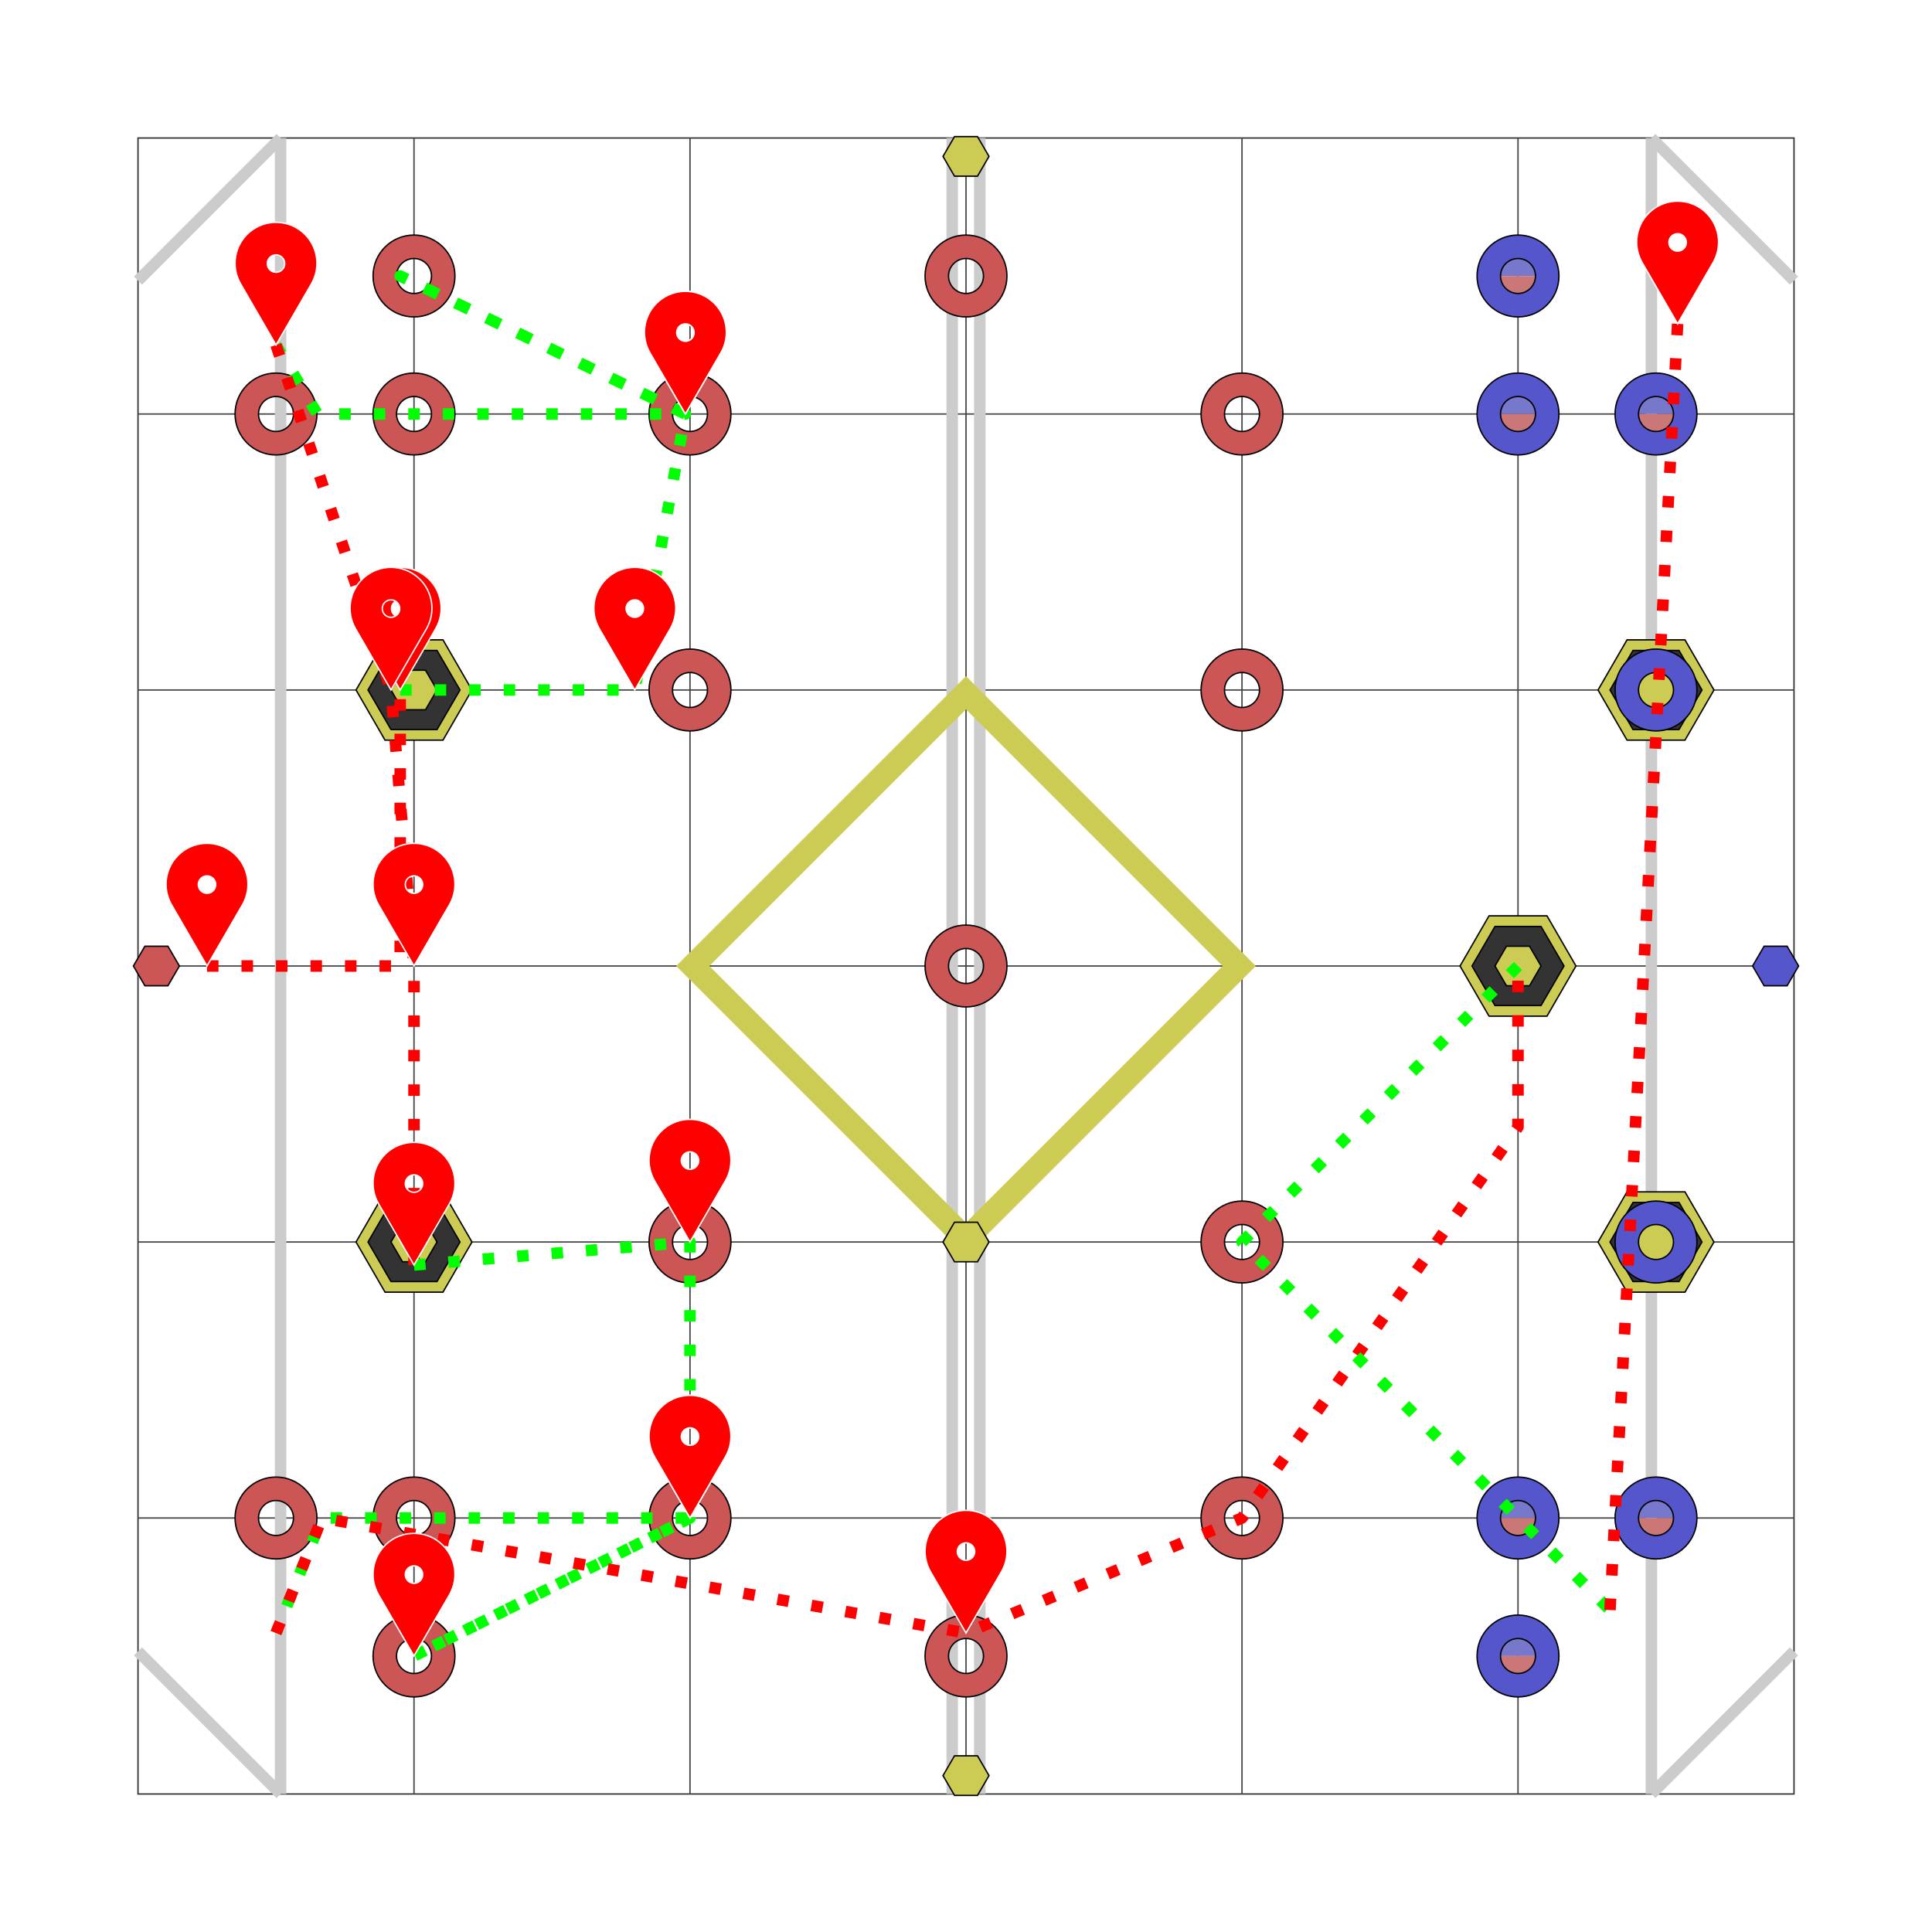
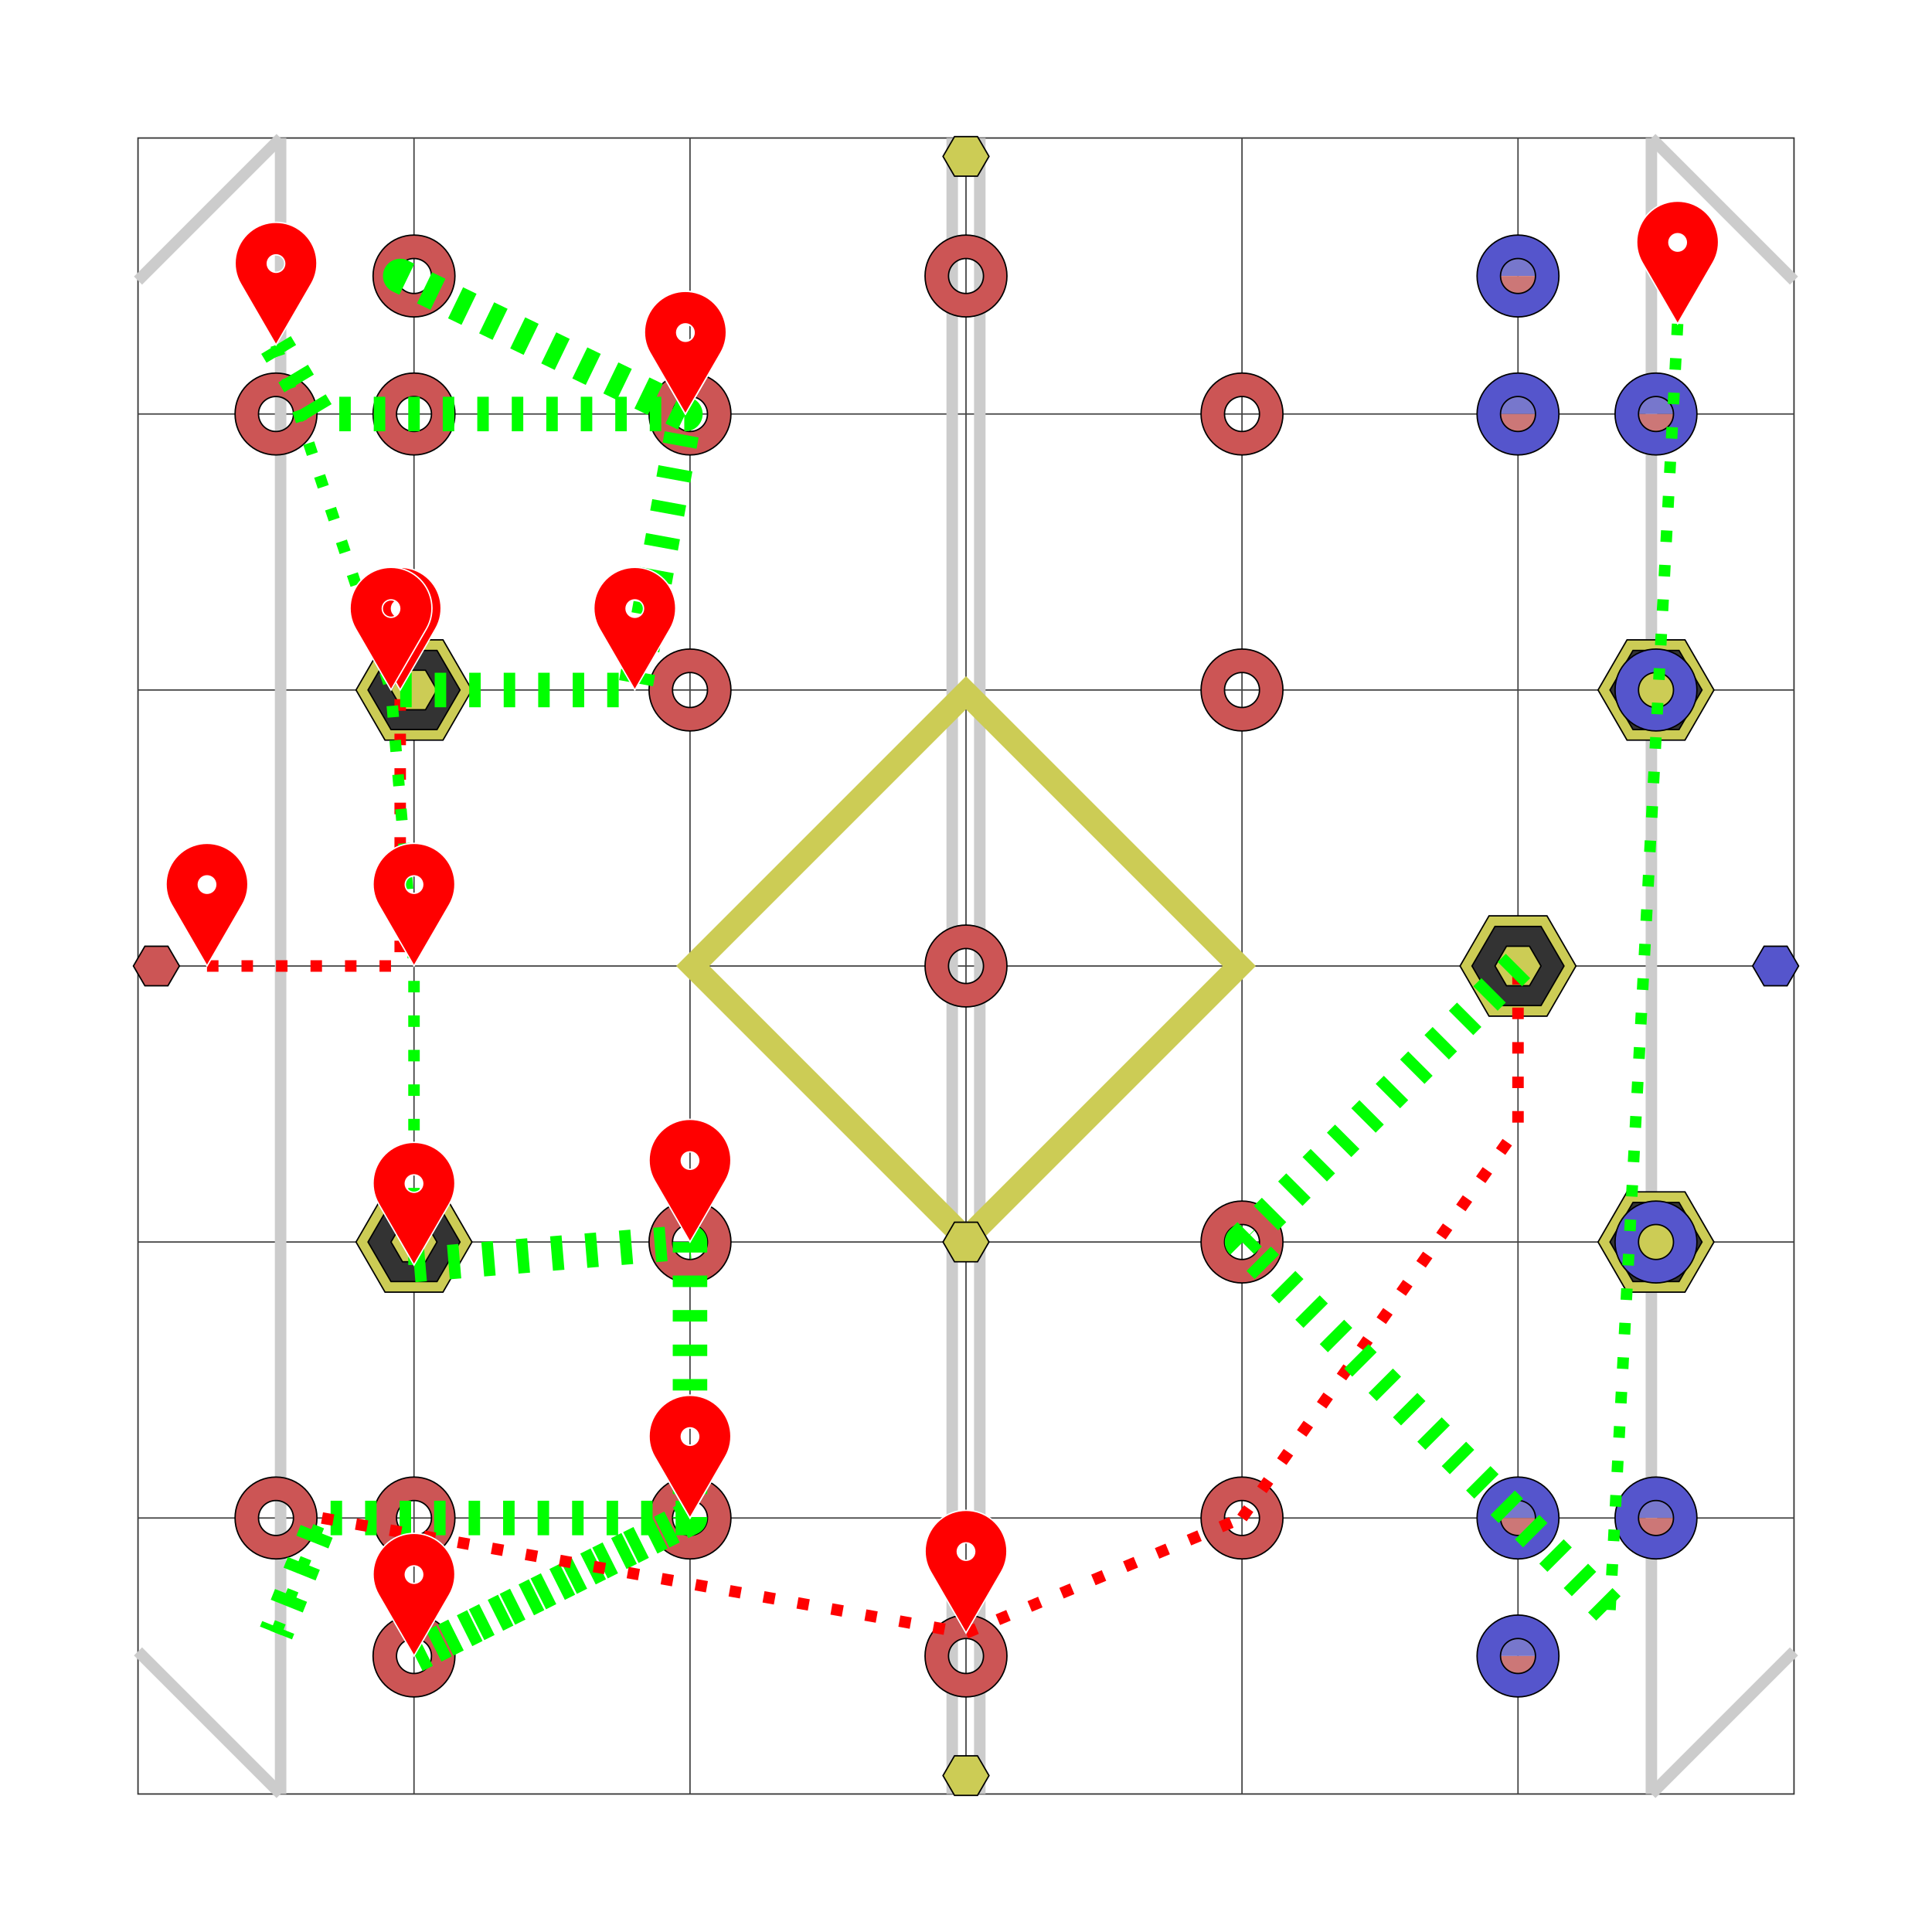
<svg xmlns="http://www.w3.org/2000/svg" version="1.1" width="600" height="600" viewBox="-2100 -2100 4200 4200">
  <g transform="scale(1, -1)">
    <rect x="-2100" y="-2100" width="4200" height="4200" fill="#ffffff" />
    <rect x="-1800" y="-1800" width="3600" height="3600" fill="none" stroke="#333333" stroke-width="3" />
    <line x1="-1800" y1="-1200" x2="1800" y2="-1200" stroke="#444444" stroke-width="3" />
    <line x1="-1800" y1="-600" x2="1800" y2="-600" stroke="#444444" stroke-width="3" />
    <line x1="-1800" y1="0" x2="1800" y2="0" stroke="#444444" stroke-width="3" />
    <line x1="-1800" y1="600" x2="1800" y2="600" stroke="#444444" stroke-width="3" />
    <line x1="-1800" y1="1200" x2="1800" y2="1200" stroke="#444444" stroke-width="3" />
    <line x1="-1200" y1="-1800" x2="-1200" y2="1800" stroke="#444444" stroke-width="3" />
    <line x1="-600" y1="-1800" x2="-600" y2="1800" stroke="#444444" stroke-width="3" />
    <line x1="0" y1="-1800" x2="0" y2="1800" stroke="#444444" stroke-width="3" />
    <line x1="600" y1="-1800" x2="600" y2="1800" stroke="#444444" stroke-width="3" />
    <line x1="1200" y1="-1800" x2="1200" y2="1800" stroke="#444444" stroke-width="3" />
    <line x1="-1490" y1="-1800" x2="-1490" y2="1800" stroke="#cccccc" stroke-width="25" />
    <line x1="-30" y1="-1800" x2="-30" y2="1800" stroke="#cccccc" stroke-width="25" />
    <line x1="30" y1="-1800" x2="30" y2="1800" stroke="#cccccc" stroke-width="25" />
    <line x1="1490" y1="-1800" x2="1490" y2="1800" stroke="#cccccc" stroke-width="25" />
    <line x1="-1800" y1="-1490" x2="-1490" y2="-1800" stroke="#cccccc" stroke-width="25" />
    <line x1="1800" y1="-1490" x2="1490" y2="-1800" stroke="#cccccc" stroke-width="25" />
    <line x1="-1800" y1="1490" x2="-1490" y2="1800" stroke="#cccccc" stroke-width="25" />
    <line x1="1800" y1="1490" x2="1490" y2="1800" stroke="#cccccc" stroke-width="25" />
    <rect x="-420" y="-420" width="840" height="840" transform="rotate(45)" stroke="#cccc55" fill="none" stroke-width="51" />
    <polygon points="-1710,0 -1735,43 -1785,43 -1810,0 -1785,-43 -1735,-43" fill="#cc5555" stroke="#000000" stroke-width="3" />
    <polygon points="1810,0 1785,43 1735,43 1710,0 1735,-43 1785,-43" fill="#5555cc" stroke="#000000" stroke-width="3" />
    <polygon points="50,1760 25,1803 -25,1803 -50,1760 -25,1717 25,1717" fill="#cccc55" stroke="#000000" stroke-width="3" />
    <polygon points="50,-600 25,-557 -25,-557 -50,-600 -25,-643 25,-643" fill="#cccc55" stroke="#000000" stroke-width="3" />
    <polygon points="50,-1760 25,-1717 -25,-1717 -50,-1760 -25,-1803 25,-1803" fill="#cccc55" stroke="#000000" stroke-width="3" />
    <polygon points="-1074,600 -1137,709 -1263,709 -1326,600 -1263,491 -1137,491" fill="#cccc55" stroke="#000000" stroke-width="3" />
    <polygon points="-1100,600 -1150,686 -1250,686 -1300,600 -1250,514 -1150,514" fill="#333333" stroke="#000000" stroke-width="3" />
    <polygon points="-1150,600 -1175,643 -1225,643 -1250,600 -1225,557 -1175,557" fill="#cccc55" stroke="#000000" stroke-width="3" />
    <polygon points="1626,600 1563,709 1437,709 1374,600 1437,491 1563,491" fill="#cccc55" stroke="#000000" stroke-width="3" />
    <polygon points="1600,600 1550,686 1450,686 1400,600 1450,514 1550,514" fill="#333333" stroke="#000000" stroke-width="3" />
    <polygon points="1550,600 1525,643 1475,643 1450,600 1475,557 1525,557" fill="#cccc55" stroke="#000000" stroke-width="3" />
    <polygon points="1326,0 1263,109 1137,109 1074,0 1137,-109 1263,-109" fill="#cccc55" stroke="#000000" stroke-width="3" />
    <polygon points="1300,0 1250,86 1150,86 1100,0 1150,-86 1250,-86" fill="#333333" stroke="#000000" stroke-width="3" />
    <polygon points="1250,0 1225,43 1175,43 1150,0 1175,-43 1225,-43" fill="#cccc55" stroke="#000000" stroke-width="3" />
    <polygon points="-1074,-600 -1137,-491 -1263,-491 -1326,-600 -1263,-709 -1137,-709" fill="#cccc55" stroke="#000000" stroke-width="3" />
    <polygon points="-1100,-600 -1150,-514 -1250,-514 -1300,-600 -1250,-686 -1150,-686" fill="#333333" stroke="#000000" stroke-width="3" />
    <polygon points="-1150,-600 -1175,-557 -1225,-557 -1250,-600 -1225,-643 -1175,-643" fill="#cccc55" stroke="#000000" stroke-width="3" />
    <polygon points="1626,-600 1563,-491 1437,-491 1374,-600 1437,-709 1563,-709" fill="#cccc55" stroke="#000000" stroke-width="3" />
    <polygon points="1600,-600 1550,-514 1450,-514 1400,-600 1450,-686 1550,-686" fill="#333333" stroke="#000000" stroke-width="3" />
    <polygon points="1550,-600 1525,-557 1475,-557 1450,-600 1475,-643 1525,-643" fill="#cccc55" stroke="#000000" stroke-width="3" />
    <path d="M 1111,1500 a 89,89 0 1,0 178,0" fill="#7777cc" />
    <path d="M 1111,1500 a 89,89 0 1,1 178,0" fill="#cc7777" />
    <path d="M 1111,1500 a 89 89 0 0 0 178 0 a 89 89 0 0 0 -178 0 z m 51 0 a 38 38 0 0 0 76 0 a 38 38 0 0 0 -76 0 z" fill="#5555cc" stroke="#000000" stroke-width="3" fill-rule="evenodd" />
    <path d="M 1111,1200 a 89,89 0 1,0 178,0" fill="#7777cc" />
    <path d="M 1111,1200 a 89,89 0 1,1 178,0" fill="#cc7777" />
    <path d="M 1111,1200 a 89 89 0 0 0 178 0 a 89 89 0 0 0 -178 0 z m 51 0 a 38 38 0 0 0 76 0 a 38 38 0 0 0 -76 0 z" fill="#5555cc" stroke="#000000" stroke-width="3" fill-rule="evenodd" />
    <path d="M 1411,1200 a 89,89 0 1,0 178,0" fill="#7777cc" />
    <path d="M 1411,1200 a 89,89 0 1,1 178,0" fill="#cc7777" />
    <path d="M 1411,1200 a 89 89 0 0 0 178 0 a 89 89 0 0 0 -178 0 z m 51 0 a 38 38 0 0 0 76 0 a 38 38 0 0 0 -76 0 z" fill="#5555cc" stroke="#000000" stroke-width="3" fill-rule="evenodd" />
    <path d="M 1111,-1200 a 89,89 0 1,0 178,0" fill="#7777cc" />
    <path d="M 1111,-1200 a 89,89 0 1,1 178,0" fill="#cc7777" />
    <path d="M 1111,-1200 a 89 89 0 0 0 178 0 a 89 89 0 0 0 -178 0 z m 51 0 a 38 38 0 0 0 76 0 a 38 38 0 0 0 -76 0 z" fill="#5555cc" stroke="#000000" stroke-width="3" fill-rule="evenodd" />
    <path d="M 1411,-1200 a 89,89 0 1,0 178,0" fill="#7777cc" />
    <path d="M 1411,-1200 a 89,89 0 1,1 178,0" fill="#cc7777" />
    <path d="M 1411,-1200 a 89 89 0 0 0 178 0 a 89 89 0 0 0 -178 0 z m 51 0 a 38 38 0 0 0 76 0 a 38 38 0 0 0 -76 0 z" fill="#5555cc" stroke="#000000" stroke-width="3" fill-rule="evenodd" />
    <path d="M 1111,-1500 a 89,89 0 1,0 178,0" fill="#7777cc" />
    <path d="M 1111,-1500 a 89,89 0 1,1 178,0" fill="#cc7777" />
    <path d="M 1111,-1500 a 89 89 0 0 0 178 0 a 89 89 0 0 0 -178 0 z m 51 0 a 38 38 0 0 0 76 0 a 38 38 0 0 0 -76 0 z" fill="#5555cc" stroke="#000000" stroke-width="3" fill-rule="evenodd" />
    <path d="M -1289,1500 a 89 89 0 0 0 178 0 a 89 89 0 0 0 -178 0 z m 51 0 a 38 38 0 0 0 76 0 a 38 38 0 0 0 -76 0 z" fill="#cc5555" stroke="#000000" stroke-width="3" fill-rule="evenodd" />
    <path d="M -89,1500 a 89 89 0 0 0 178 0 a 89 89 0 0 0 -178 0 z m 51 0 a 38 38 0 0 0 76 0 a 38 38 0 0 0 -76 0 z" fill="#cc5555" stroke="#000000" stroke-width="3" fill-rule="evenodd" />
    <path d="M -1589,1200 a 89 89 0 0 0 178 0 a 89 89 0 0 0 -178 0 z m 51 0 a 38 38 0 0 0 76 0 a 38 38 0 0 0 -76 0 z" fill="#cc5555" stroke="#000000" stroke-width="3" fill-rule="evenodd" />
    <path d="M -1289,1200 a 89 89 0 0 0 178 0 a 89 89 0 0 0 -178 0 z m 51 0 a 38 38 0 0 0 76 0 a 38 38 0 0 0 -76 0 z" fill="#cc5555" stroke="#000000" stroke-width="3" fill-rule="evenodd" />
    <path d="M -689,1200 a 89 89 0 0 0 178 0 a 89 89 0 0 0 -178 0 z m 51 0 a 38 38 0 0 0 76 0 a 38 38 0 0 0 -76 0 z" fill="#cc5555" stroke="#000000" stroke-width="3" fill-rule="evenodd" />
    <path d="M 511,1200 a 89 89 0 0 0 178 0 a 89 89 0 0 0 -178 0 z m 51 0 a 38 38 0 0 0 76 0 a 38 38 0 0 0 -76 0 z" fill="#cc5555" stroke="#000000" stroke-width="3" fill-rule="evenodd" />
    <path d="M -689,600 a 89 89 0 0 0 178 0 a 89 89 0 0 0 -178 0 z m 51 0 a 38 38 0 0 0 76 0 a 38 38 0 0 0 -76 0 z" fill="#cc5555" stroke="#000000" stroke-width="3" fill-rule="evenodd" />
    <path d="M 511,600 a 89 89 0 0 0 178 0 a 89 89 0 0 0 -178 0 z m 51 0 a 38 38 0 0 0 76 0 a 38 38 0 0 0 -76 0 z" fill="#cc5555" stroke="#000000" stroke-width="3" fill-rule="evenodd" />
    <path d="M -89,0 a 89 89 0 0 0 178 0 a 89 89 0 0 0 -178 0 z m 51 0 a 38 38 0 0 0 76 0 a 38 38 0 0 0 -76 0 z" fill="#cc5555" stroke="#000000" stroke-width="3" fill-rule="evenodd" />
    <path d="M -689,-600 a 89 89 0 0 0 178 0 a 89 89 0 0 0 -178 0 z m 51 0 a 38 38 0 0 0 76 0 a 38 38 0 0 0 -76 0 z" fill="#cc5555" stroke="#000000" stroke-width="3" fill-rule="evenodd" />
    <path d="M 511,-600 a 89 89 0 0 0 178 0 a 89 89 0 0 0 -178 0 z m 51 0 a 38 38 0 0 0 76 0 a 38 38 0 0 0 -76 0 z" fill="#cc5555" stroke="#000000" stroke-width="3" fill-rule="evenodd" />
    <path d="M -1589,-1200 a 89 89 0 0 0 178 0 a 89 89 0 0 0 -178 0 z m 51 0 a 38 38 0 0 0 76 0 a 38 38 0 0 0 -76 0 z" fill="#cc5555" stroke="#000000" stroke-width="3" fill-rule="evenodd" />
    <path d="M -1289,-1200 a 89 89 0 0 0 178 0 a 89 89 0 0 0 -178 0 z m 51 0 a 38 38 0 0 0 76 0 a 38 38 0 0 0 -76 0 z" fill="#cc5555" stroke="#000000" stroke-width="3" fill-rule="evenodd" />
    <path d="M -689,-1200 a 89 89 0 0 0 178 0 a 89 89 0 0 0 -178 0 z m 51 0 a 38 38 0 0 0 76 0 a 38 38 0 0 0 -76 0 z" fill="#cc5555" stroke="#000000" stroke-width="3" fill-rule="evenodd" />
    <path d="M 511,-1200 a 89 89 0 0 0 178 0 a 89 89 0 0 0 -178 0 z m 51 0 a 38 38 0 0 0 76 0 a 38 38 0 0 0 -76 0 z" fill="#cc5555" stroke="#000000" stroke-width="3" fill-rule="evenodd" />
    <path d="M -1289,-1500 a 89 89 0 0 0 178 0 a 89 89 0 0 0 -178 0 z m 51 0 a 38 38 0 0 0 76 0 a 38 38 0 0 0 -76 0 z" fill="#cc5555" stroke="#000000" stroke-width="3" fill-rule="evenodd" />
    <path d="M -89,-1500 a 89 89 0 0 0 178 0 a 89 89 0 0 0 -178 0 z m 51 0 a 38 38 0 0 0 76 0 a 38 38 0 0 0 -76 0 z" fill="#cc5555" stroke="#000000" stroke-width="3" fill-rule="evenodd" />
    <path d="M 1411,600 a 89 89 0 0 0 178 0 a 89 89 0 0 0 -178 0 z m 51 0 a 38 38 0 0 0 76 0 a 38 38 0 0 0 -76 0 z" fill="#5555cc" stroke="#000000" stroke-width="3" fill-rule="evenodd" />
    <path d="M 1411,-600 a 89 89 0 0 0 178 0 a 89 89 0 0 0 -178 0 z m 51 0 a 38 38 0 0 0 76 0 a 38 38 0 0 0 -76 0 z" fill="#5555cc" stroke="#000000" stroke-width="3" fill-rule="evenodd" />
+     <polyline points="-1650,0" fill="none" stroke="#ff0000" stroke-width="25" stroke-dasharray="25,50" stroke-linejoin="round" stroke-dashoffset="0">
+       <animate attributeName="stroke-dashoffset" values="75;0" dur="1s" repeatCount="indefinite" />
+     </polyline>
+     <polyline points="-1650,0" fill="none" stroke="#00ff00" stroke-width="25" stroke-dasharray="25,50" stroke-linejoin="round" stroke-dashoffset="0">
+       <animate attributeName="stroke-dashoffset" values="75;0" dur="1s" repeatCount="indefinite" />
+     </polyline>
    <polyline points="-1650,0 -1230,0 -1230,600" fill="none" stroke="#ff0000" stroke-width="25" stroke-dasharray="25,50" stroke-linejoin="round" stroke-dashoffset="0">
      <animate attributeName="stroke-dashoffset" values="75;0" dur="1s" repeatCount="indefinite" />
    </polyline>
-     <polyline points="-1230,600 -720,600 -610,1200 -1230,1500 -610,1200 -1410,1200 -1500,1350" fill="none" stroke="#00ff00" stroke-width="25" stroke-dasharray="25,50" stroke-linejoin="round" stroke-dashoffset="0">
+     <polyline points="-1230,600" fill="none" stroke="#ff0000" stroke-width="75" stroke-dasharray="25,50" stroke-linejoin="round" stroke-dashoffset="0">
      <animate attributeName="stroke-dashoffset" values="75;0" dur="1s" repeatCount="indefinite" />
    </polyline>
-     <polyline points="-1500,1350 -1250,600 -1200,0 -1200,-650" fill="none" stroke="#ff0000" stroke-width="25" stroke-dasharray="25,50" stroke-linejoin="round" stroke-dashoffset="0">
+     <polyline points="-1230,600 -720,600 -610,1200 -1230,1500 -610,1200 -1410,1200 -1500,1350" fill="none" stroke="#00ff00" stroke-width="75" stroke-dasharray="25,50" stroke-linejoin="round" stroke-dashoffset="0">
      <animate attributeName="stroke-dashoffset" values="75;0" dur="1s" repeatCount="indefinite" />
    </polyline>
-     <polyline points="-1200,-650 -600,-600 -600,-1200 -1200,-1500 -600,-1200 -1400,-1200 -1500,-1450" fill="none" stroke="#00ff00" stroke-width="25" stroke-dasharray="25,50" stroke-linejoin="round" stroke-dashoffset="0">
+     <polyline points="-1500,1350 -1250,600 -1200,0 -1200,-650" fill="none" stroke="#00ff00" stroke-width="25" stroke-dasharray="25,50" stroke-linejoin="round" stroke-dashoffset="0">
      <animate attributeName="stroke-dashoffset" values="75;0" dur="1s" repeatCount="indefinite" />
    </polyline>
-     <polyline points="-1500,-1450 -1400,-1200 0,-1450 600,-1200 1200,-350 1200,0" fill="none" stroke="#ff0000" stroke-width="25" stroke-dasharray="25,50" stroke-linejoin="round" stroke-dashoffset="0">
+     <polyline points="-1200,-650 -600,-600 -600,-1200 -1200,-1500 -600,-1200 -1400,-1200 -1500,-1450" fill="none" stroke="#00ff00" stroke-width="75" stroke-dasharray="25,50" stroke-linejoin="round" stroke-dashoffset="0">
      <animate attributeName="stroke-dashoffset" values="75;0" dur="1s" repeatCount="indefinite" />
    </polyline>
-     <polyline points="1200,0 600,-600 1400,-1400" fill="none" stroke="#00ff00" stroke-width="25" stroke-dasharray="25,50" stroke-linejoin="round" stroke-dashoffset="0">
+     <polyline points="-1500,-1450 -1400,-1200" fill="none" stroke="#00ff00" stroke-width="25" stroke-dasharray="25,50" stroke-linejoin="round" stroke-dashoffset="0">
      <animate attributeName="stroke-dashoffset" values="75;0" dur="1s" repeatCount="indefinite" />
    </polyline>
-     <polyline points="1400,-1400 1547,1396" fill="none" stroke="#ff0000" stroke-width="25" stroke-dasharray="25,50" stroke-linejoin="round" stroke-dashoffset="0">
+     <polyline points="-1400,-1200 0,-1450" fill="none" stroke="#ff0000" stroke-width="25" stroke-dasharray="25,50" stroke-linejoin="round" stroke-dashoffset="0">
+       <animate attributeName="stroke-dashoffset" values="75;0" dur="1s" repeatCount="indefinite" />
+     </polyline>
+     <polyline points="0,-1450" fill="none" stroke="#00ff00" stroke-width="25" stroke-dasharray="25,50" stroke-linejoin="round" stroke-dashoffset="0">
+       <animate attributeName="stroke-dashoffset" values="75;0" dur="1s" repeatCount="indefinite" />
+     </polyline>
+     <polyline points="0,-1450 600,-1200" fill="none" stroke="#ff0000" stroke-width="25" stroke-dasharray="25,50" stroke-linejoin="round" stroke-dashoffset="0">
+       <animate attributeName="stroke-dashoffset" values="75;0" dur="1s" repeatCount="indefinite" />
+     </polyline>
+     <polyline points="600,-1200" fill="none" stroke="#00ff00" stroke-width="25" stroke-dasharray="25,50" stroke-linejoin="round" stroke-dashoffset="0">
+       <animate attributeName="stroke-dashoffset" values="75;0" dur="1s" repeatCount="indefinite" />
+     </polyline>
+     <polyline points="600,-1200 1200,-350 1200,0" fill="none" stroke="#ff0000" stroke-width="25" stroke-dasharray="25,50" stroke-linejoin="round" stroke-dashoffset="0">
+       <animate attributeName="stroke-dashoffset" values="75;0" dur="1s" repeatCount="indefinite" />
+     </polyline>
+     <polyline points="1200,0" fill="none" stroke="#ff0000" stroke-width="75" stroke-dasharray="25,50" stroke-linejoin="round" stroke-dashoffset="0">
+       <animate attributeName="stroke-dashoffset" values="75;0" dur="1s" repeatCount="indefinite" />
+     </polyline>
+     <polyline points="1200,0 600,-600 1400,-1400" fill="none" stroke="#00ff00" stroke-width="75" stroke-dasharray="25,50" stroke-linejoin="round" stroke-dashoffset="0">
+       <animate attributeName="stroke-dashoffset" values="75;0" dur="1s" repeatCount="indefinite" />
+     </polyline>
+     <polyline points="1400,-1400 1547,1396" fill="none" stroke="#00ff00" stroke-width="25" stroke-dasharray="25,50" stroke-linejoin="round" stroke-dashoffset="0">
      <animate attributeName="stroke-dashoffset" values="75;0" dur="1s" repeatCount="indefinite" />
    </polyline>
    <path d="M -1650,0 l -77 133 a 89 89 0 1 0 154 0 z m -19 177 a 19 19 0 0 0 38 0 a 19 19 0 0 0 -38 0 z" fill="#ff0000" stroke="#ffffff" stroke-width="3" fill-rule="evenodd" />
    <path d="M -1230,600 l -77 133 a 89 89 0 1 0 154 0 z m -19 177 a 19 19 0 0 0 38 0 a 19 19 0 0 0 -38 0 z" fill="#ff0000" stroke="#ffffff" stroke-width="3" fill-rule="evenodd" />
    <path d="M -720,600 l -77 133 a 89 89 0 1 0 154 0 z m -19 177 a 19 19 0 0 0 38 0 a 19 19 0 0 0 -38 0 z" fill="#ff0000" stroke="#ffffff" stroke-width="3" fill-rule="evenodd" />
    <path d="M -610,1200 l -77 133 a 89 89 0 1 0 154 0 z m -19 177 a 19 19 0 0 0 38 0 a 19 19 0 0 0 -38 0 z" fill="#ff0000" stroke="#ffffff" stroke-width="3" fill-rule="evenodd" />
    <path d="M -610,1200 l -77 133 a 89 89 0 1 0 154 0 z m -19 177 a 19 19 0 0 0 38 0 a 19 19 0 0 0 -38 0 z" fill="#ff0000" stroke="#ffffff" stroke-width="3" fill-rule="evenodd" />
    <path d="M -1500,1350 l -77 133 a 89 89 0 1 0 154 0 z m -19 177 a 19 19 0 0 0 38 0 a 19 19 0 0 0 -38 0 z" fill="#ff0000" stroke="#ffffff" stroke-width="3" fill-rule="evenodd" />
    <path d="M -1250,600 l -77 133 a 89 89 0 1 0 154 0 z m -19 177 a 19 19 0 0 0 38 0 a 19 19 0 0 0 -38 0 z" fill="#ff0000" stroke="#ffffff" stroke-width="3" fill-rule="evenodd" />
    <path d="M -1200,0 l -77 133 a 89 89 0 1 0 154 0 z m -19 177 a 19 19 0 0 0 38 0 a 19 19 0 0 0 -38 0 z" fill="#ff0000" stroke="#ffffff" stroke-width="3" fill-rule="evenodd" />
    <path d="M -1200,-650 l -77 133 a 89 89 0 1 0 154 0 z m -19 177 a 19 19 0 0 0 38 0 a 19 19 0 0 0 -38 0 z" fill="#ff0000" stroke="#ffffff" stroke-width="3" fill-rule="evenodd" />
    <path d="M -600,-600 l -77 133 a 89 89 0 1 0 154 0 z m -19 177 a 19 19 0 0 0 38 0 a 19 19 0 0 0 -38 0 z" fill="#ff0000" stroke="#ffffff" stroke-width="3" fill-rule="evenodd" />
    <path d="M -600,-1200 l -77 133 a 89 89 0 1 0 154 0 z m -19 177 a 19 19 0 0 0 38 0 a 19 19 0 0 0 -38 0 z" fill="#ff0000" stroke="#ffffff" stroke-width="3" fill-rule="evenodd" />
    <path d="M -1200,-1500 l -77 133 a 89 89 0 1 0 154 0 z m -19 177 a 19 19 0 0 0 38 0 a 19 19 0 0 0 -38 0 z" fill="#ff0000" stroke="#ffffff" stroke-width="3" fill-rule="evenodd" />
    <path d="M -600,-1200 l -77 133 a 89 89 0 1 0 154 0 z m -19 177 a 19 19 0 0 0 38 0 a 19 19 0 0 0 -38 0 z" fill="#ff0000" stroke="#ffffff" stroke-width="3" fill-rule="evenodd" />
    <path d="M 0,-1450 l -77 133 a 89 89 0 1 0 154 0 z m -19 177 a 19 19 0 0 0 38 0 a 19 19 0 0 0 -38 0 z" fill="#ff0000" stroke="#ffffff" stroke-width="3" fill-rule="evenodd" />
    <path d="M 1547,1396 l -77 133 a 89 89 0 1 0 154 0 z m -19 177 a 19 19 0 0 0 38 0 a 19 19 0 0 0 -38 0 z" fill="#ff0000" stroke="#ffffff" stroke-width="3" fill-rule="evenodd" />
  </g>
</svg>
